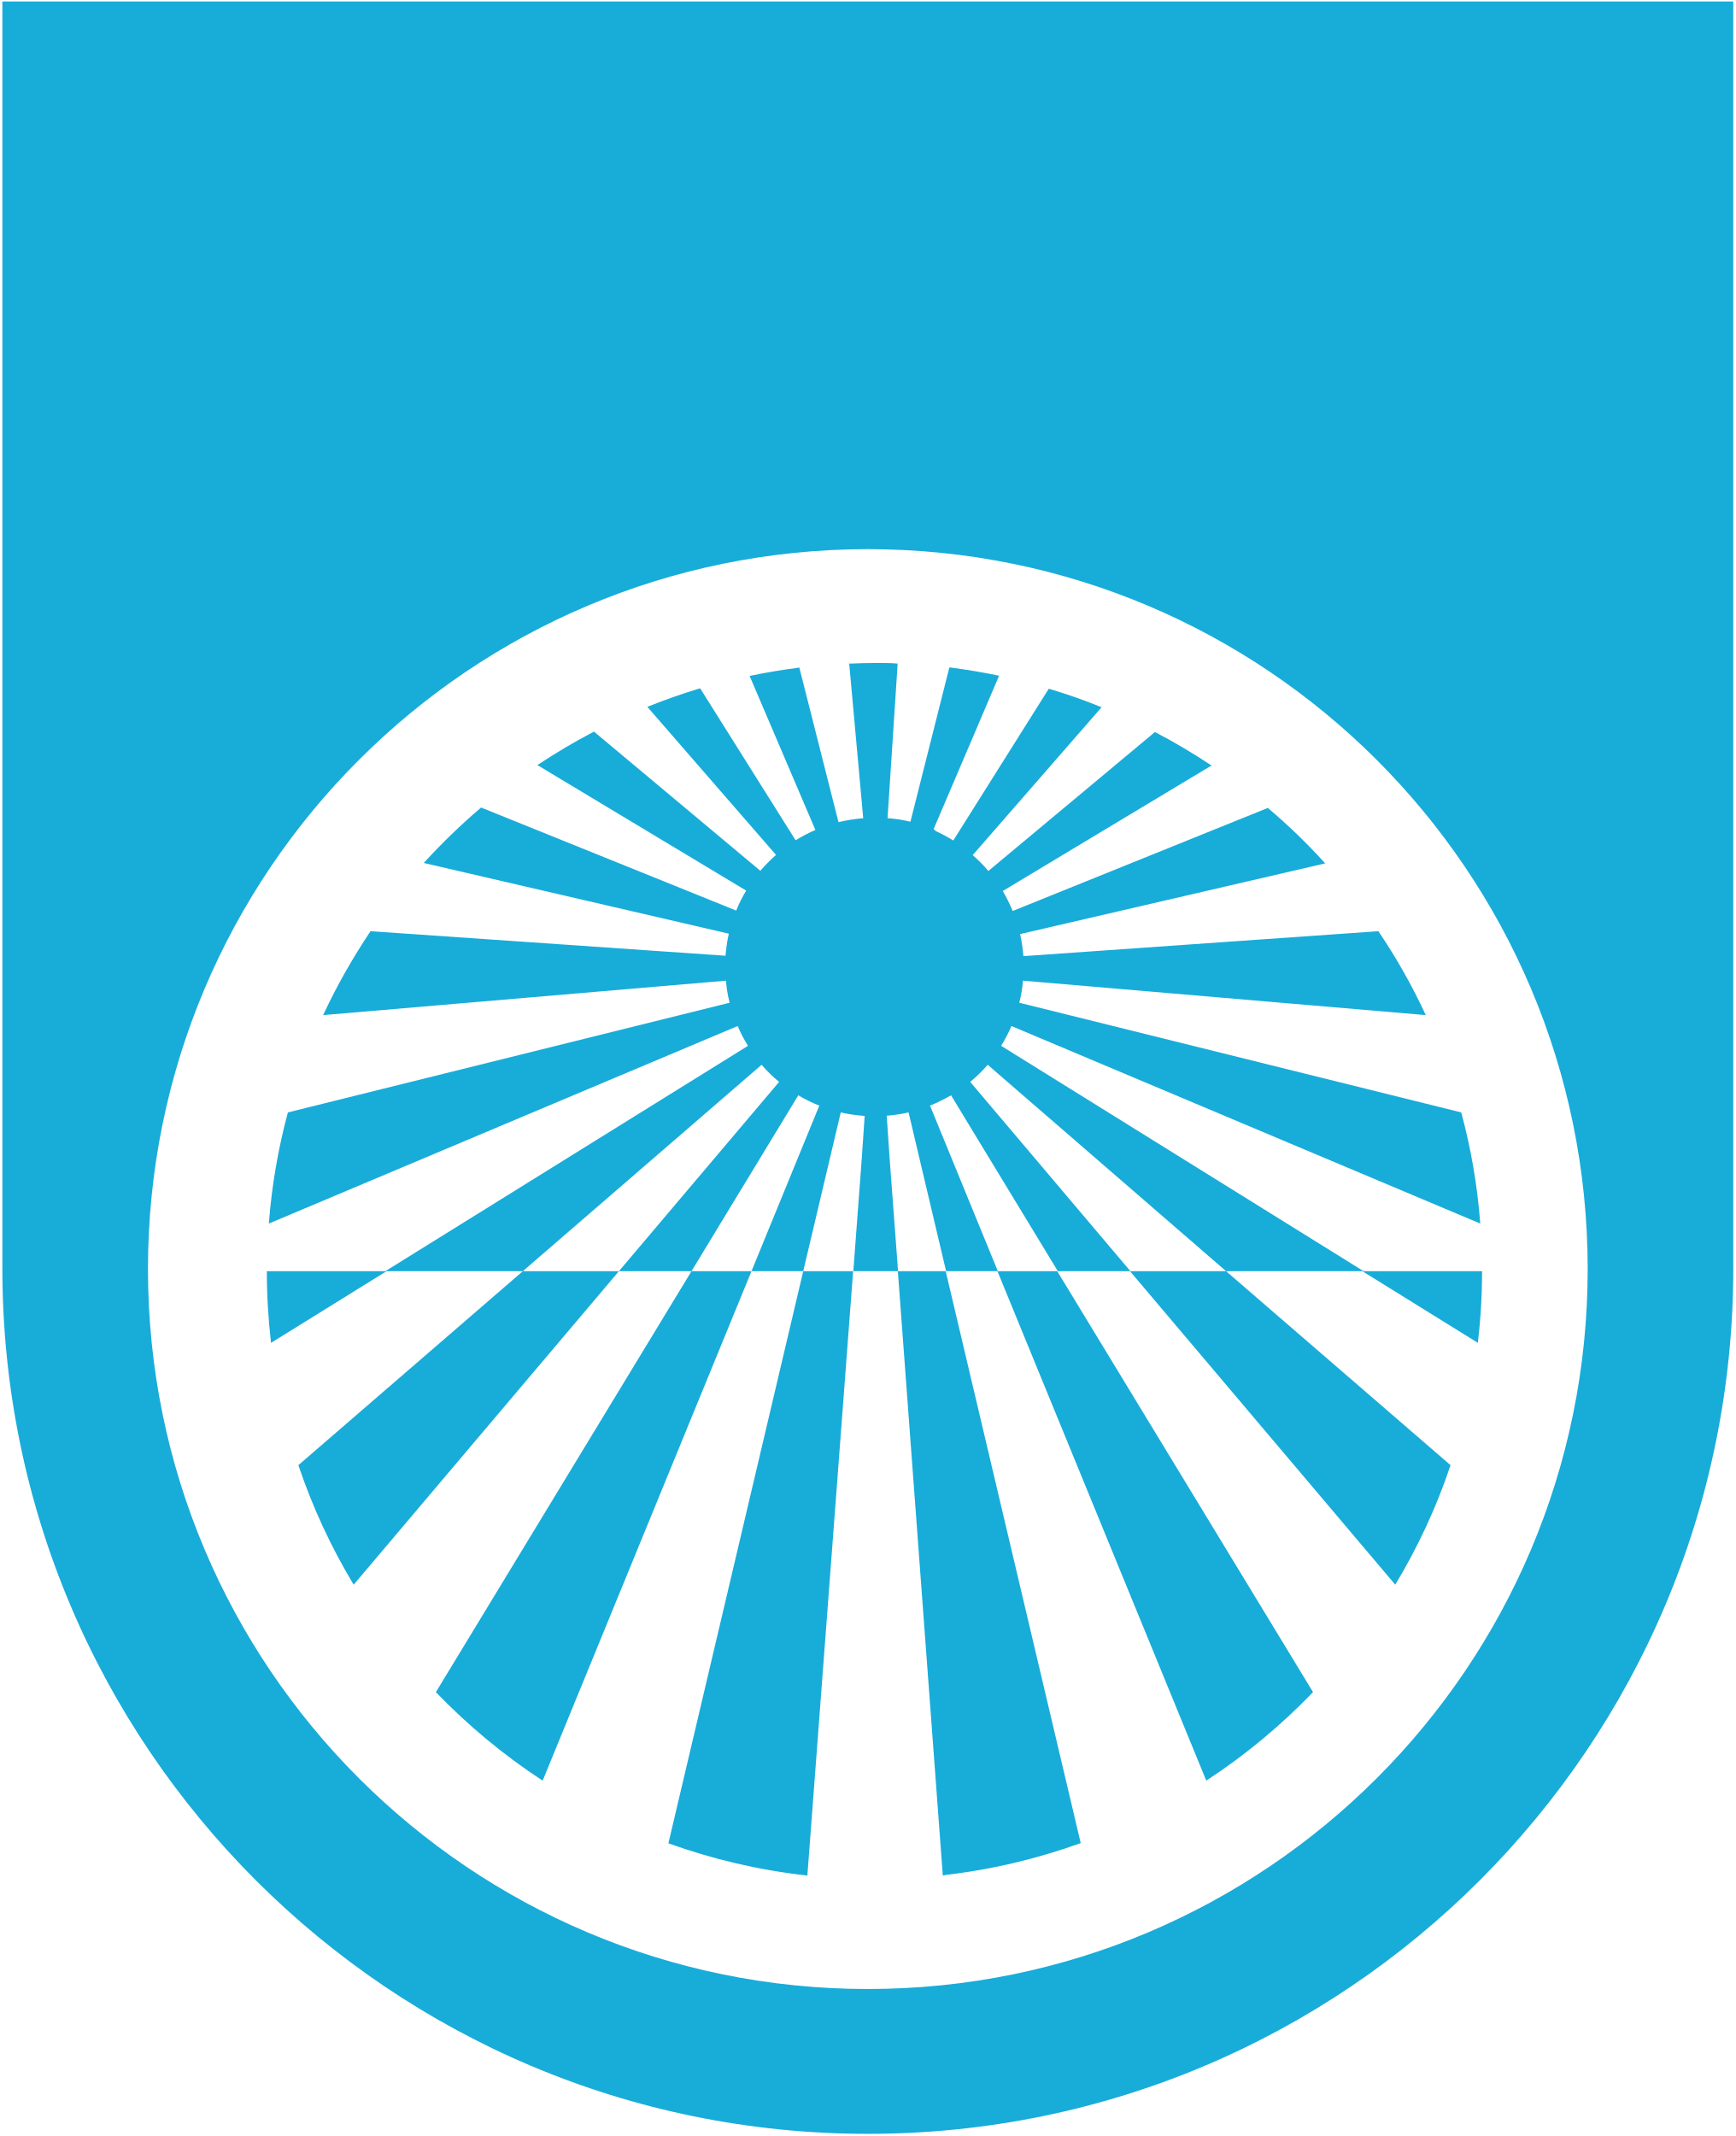
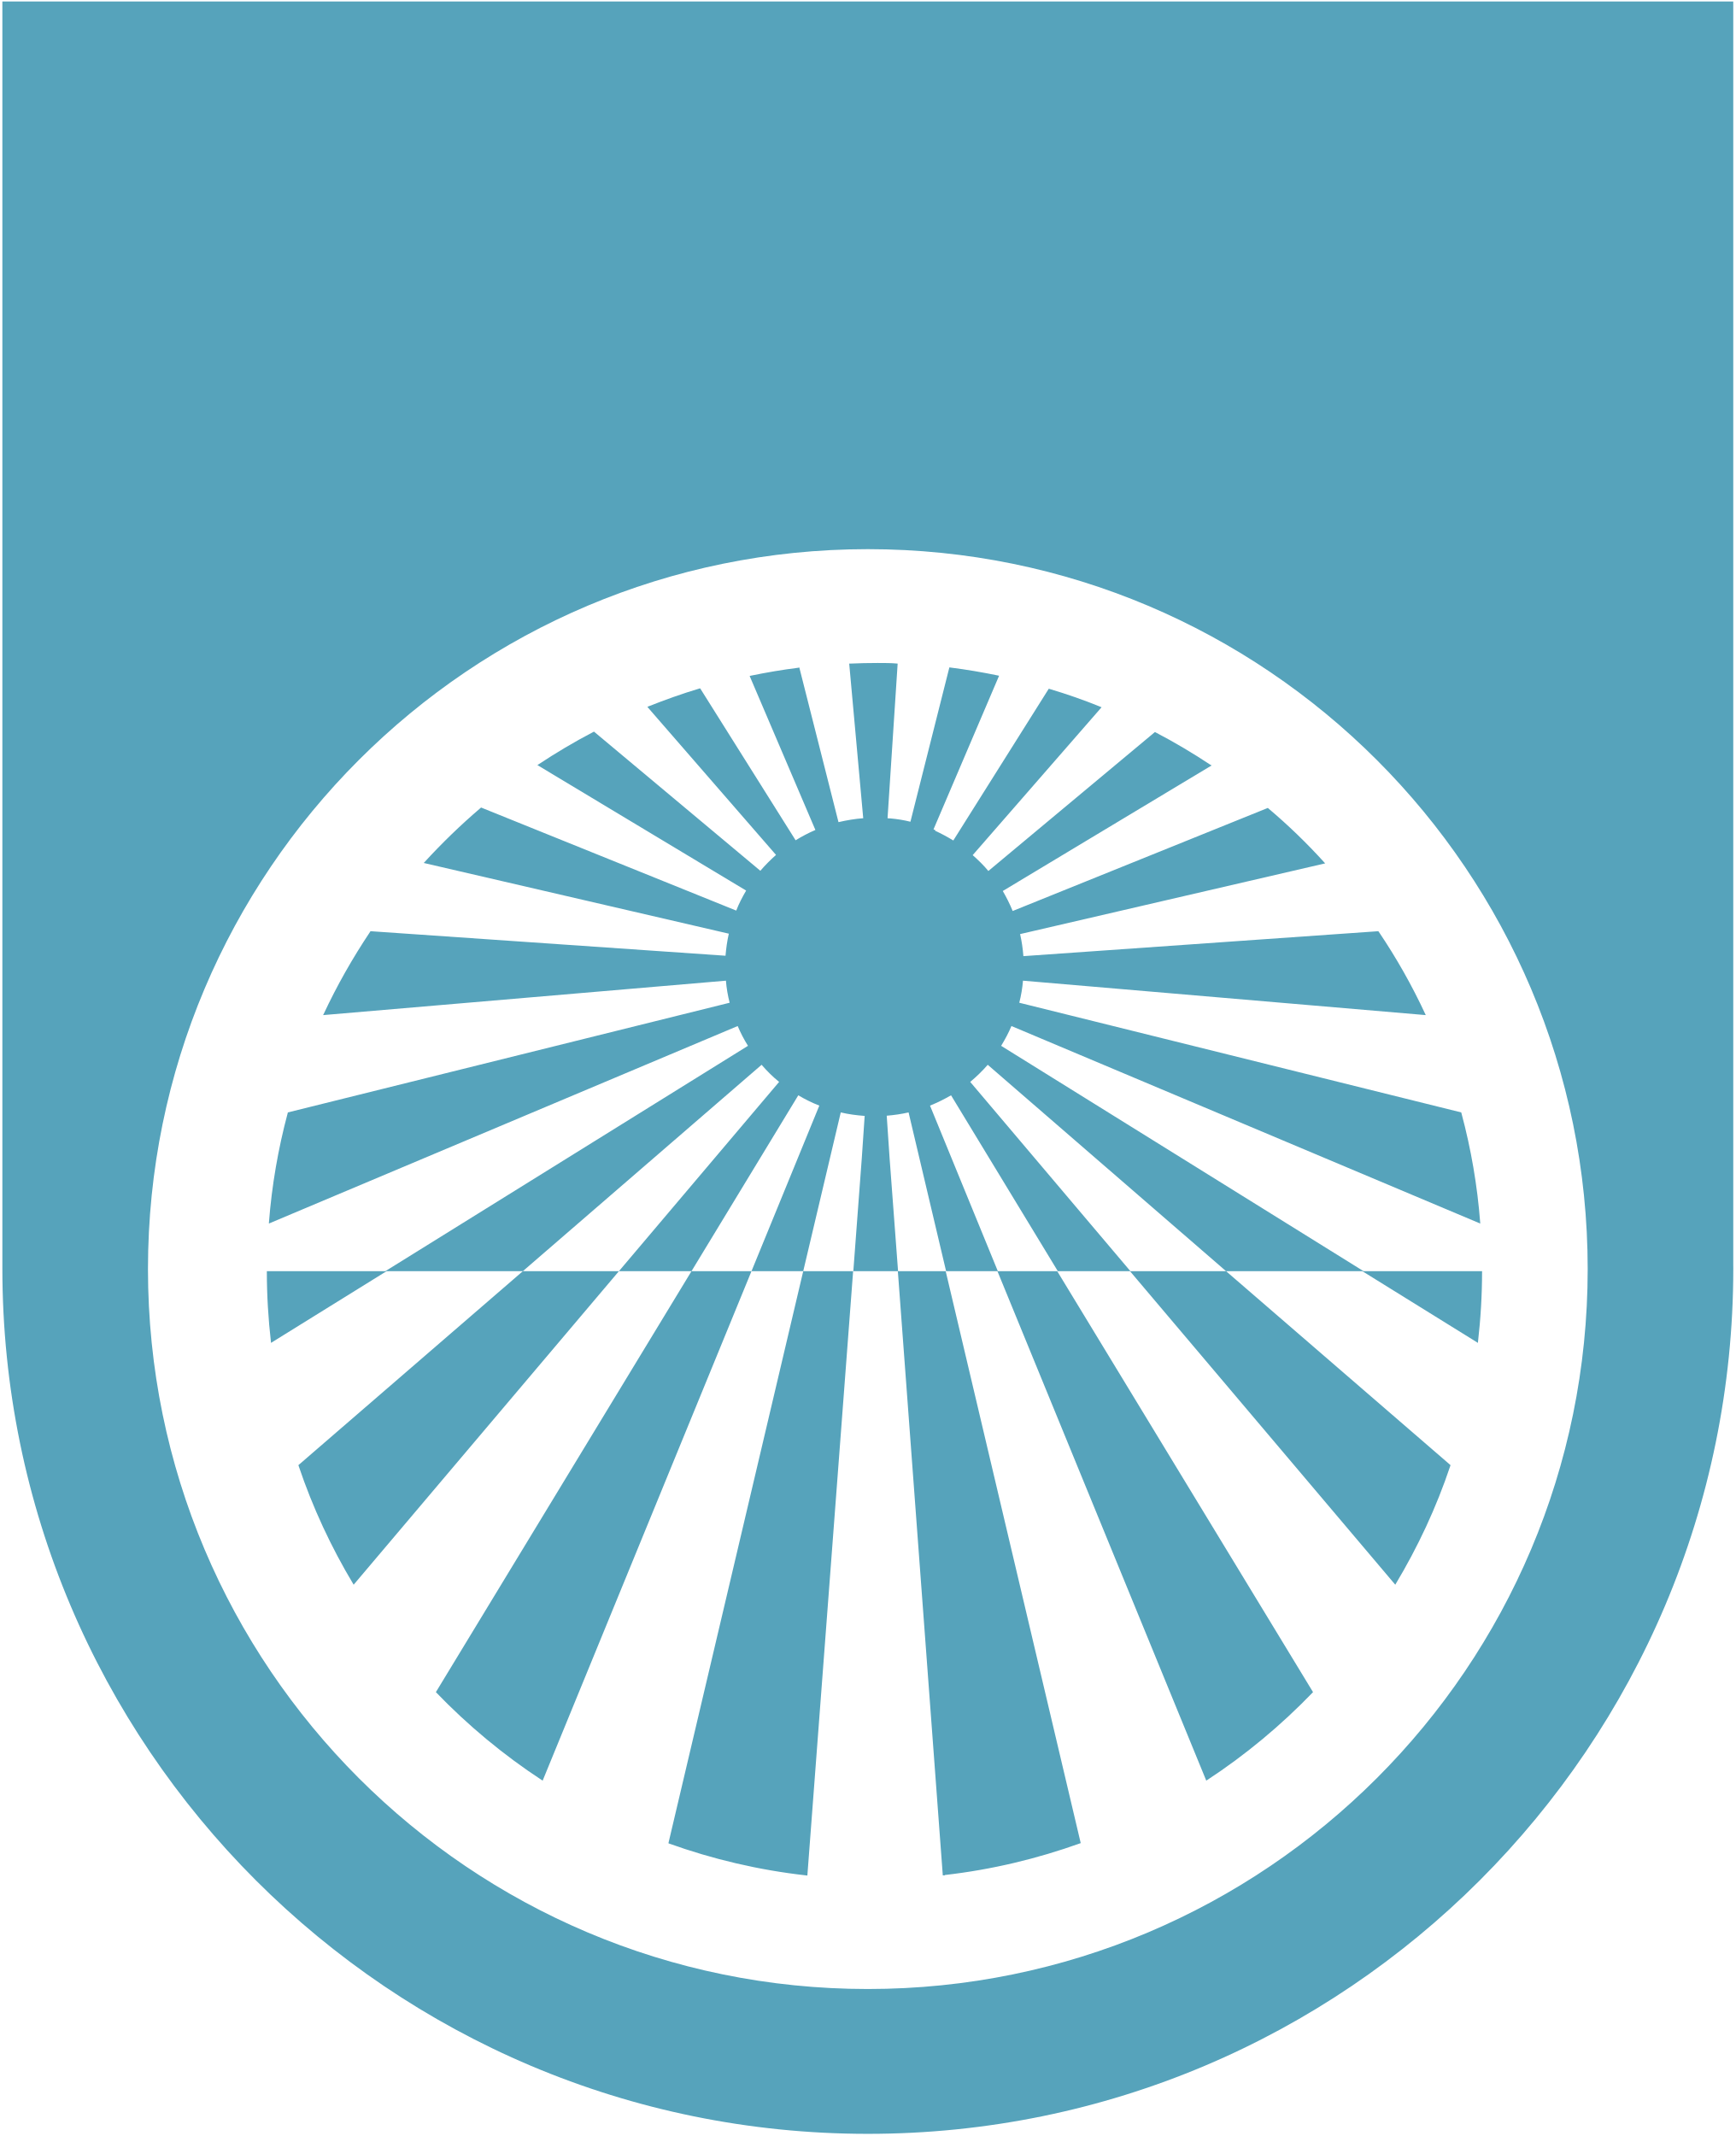
<svg xmlns="http://www.w3.org/2000/svg" width="720" height="886" viewBox="0 0 720 886">
-   <path id="Okinawa-Ocean-Expo-75" fill="#18acd9" stroke="none" d="M 360 885.105 C 161.721 885.105 0.982 724.367 0.982 526.088 C 0.982 525.617 0.996 525.13 0.982 524.66 L 0.982 0.625 L 719.004 0.625 L 719.004 524.66 C 719.004 525.13 719.018 525.603 719.018 526.088 C 719.018 724.367 558.279 885.105 360 885.105 Z M 360 825.029 C 524.923 825.029 658.619 691.331 658.619 526.408 C 658.619 361.485 524.923 227.787 360 227.787 C 195.077 227.787 61.381 361.485 61.381 526.408 C 61.381 691.331 195.077 825.029 360 825.029 Z M 334.914 778 C 334.743 777.914 334.657 777.914 334.486 777.914 C 314.647 775.691 295.578 771.159 277.449 764.66 C 277.364 764.575 277.363 764.574 277.277 764.574 L 333.203 527.27 L 333.631 527.27 L 353.9 527.27 L 334.914 778 Z M 333.203 527.27 L 311.74 527.27 L 339.875 458.6 C 336.796 457.402 333.889 455.949 331.152 454.324 L 286.855 527.27 L 256.754 527.27 L 323.199 448.766 C 320.548 446.628 318.153 444.233 315.93 441.668 L 216.902 527.27 L 160.377 527.27 L 112.404 557.027 L 112.404 556.773 C 111.293 547.11 110.693 537.275 110.693 527.27 L 159.865 527.27 L 310.287 433.801 C 308.662 431.235 307.209 428.414 306.012 425.592 L 111.549 507.514 L 111.549 507.26 C 112.746 491.696 115.396 476.472 119.33 461.764 C 119.33 461.593 119.416 461.509 119.416 461.424 L 302.676 415.928 C 301.906 412.935 301.391 409.943 301.135 406.779 L 134.041 421.059 C 134.127 420.888 134.125 420.802 134.211 420.717 C 139.769 408.83 146.268 397.37 153.537 386.51 C 153.537 386.424 153.623 386.341 153.709 386.256 L 300.965 396.432 C 301.221 393.353 301.65 390.274 302.334 387.281 L 175.771 357.949 L 176.027 357.693 C 183.296 349.74 191.078 342.213 199.287 335.201 L 199.545 334.945 L 305.412 377.703 C 306.524 374.796 307.978 372.059 309.518 369.408 L 222.889 317.33 C 223.06 317.33 223.147 317.244 223.232 317.158 C 230.587 312.284 238.197 307.753 246.064 303.648 C 246.15 303.563 246.321 303.562 246.406 303.477 L 315.418 361.199 C 317.385 358.89 319.607 356.668 321.916 354.615 L 268.555 293.213 C 268.64 293.127 268.811 293.128 268.896 293.043 C 275.823 290.306 282.922 287.739 290.105 285.602 C 290.191 285.602 290.36 285.518 290.445 285.518 L 330.041 348.543 C 332.692 346.918 335.428 345.465 338.25 344.268 L 310.971 280.387 C 311.056 280.387 311.227 280.301 311.312 280.301 C 317.897 278.933 324.483 277.82 331.238 276.965 C 331.324 276.879 331.495 276.881 331.58 276.881 L 347.828 341.018 C 351.163 340.248 354.584 339.649 358.09 339.393 L 352.273 275.256 L 352.617 275.256 C 356.38 275.085 360.228 275 364.076 275 C 366.898 275 369.635 274.999 372.371 275.256 L 368.18 339.393 C 368.436 339.393 368.693 339.477 368.949 339.477 L 369.377 339.477 C 372.199 339.733 374.935 340.164 377.672 340.848 L 393.834 276.795 C 393.919 276.88 394.092 276.881 394.178 276.881 C 400.933 277.736 407.519 278.849 414.104 280.217 C 414.189 280.217 414.358 280.301 414.443 280.301 L 387.25 344.01 C 387.421 344.095 387.508 344.094 387.594 344.18 C 387.765 344.265 387.849 344.266 388.02 344.352 L 387.934 344.607 C 390.585 345.805 393.065 347.175 395.459 348.629 L 435.055 285.689 C 435.14 285.689 435.309 285.775 435.395 285.775 C 442.578 287.913 449.677 290.391 456.604 293.213 C 456.689 293.298 456.86 293.301 456.945 293.387 L 403.498 354.699 C 405.807 356.752 408.031 358.889 409.998 361.283 L 479.094 303.648 C 479.179 303.734 479.35 303.733 479.436 303.818 C 487.303 307.923 494.913 312.456 502.268 317.33 C 502.439 317.33 502.526 317.414 502.611 317.5 L 415.982 369.58 C 417.522 372.231 418.891 374.966 420.088 377.873 L 525.955 335.117 L 526.213 335.373 C 534.422 342.3 542.204 349.825 549.473 357.863 L 549.729 358.121 L 423.166 387.453 C 423.85 390.446 424.279 393.438 424.535 396.602 L 571.791 386.256 C 571.791 386.341 571.877 386.424 571.963 386.51 C 579.232 397.285 585.731 408.745 591.289 420.717 C 591.375 420.888 591.373 420.973 591.459 421.059 L 424.365 406.779 C 424.109 409.858 423.594 412.935 422.824 415.928 L 606.17 461.424 C 606.17 461.595 606.254 461.678 606.254 461.764 C 610.257 476.653 612.864 491.886 614.037 507.26 L 614.037 507.514 L 419.574 425.592 C 418.377 428.414 416.924 431.15 415.299 433.801 L 565.635 527.27 L 614.807 527.27 C 614.807 537.275 614.207 547.11 613.096 556.773 L 613.096 557.027 L 565.123 527.27 L 508.598 527.27 L 409.74 441.668 C 407.517 444.233 405.036 446.628 402.471 448.766 L 468.918 527.27 L 469.174 527.27 L 508.598 527.27 L 601.723 607.74 C 601.723 607.826 601.637 607.909 601.637 607.994 C 595.822 625.354 588.126 641.773 578.891 657.166 C 578.891 657.252 578.805 657.252 578.805 657.338 L 468.746 527.27 L 438.814 527.27 L 394.52 454.324 C 391.698 455.949 388.788 457.402 385.795 458.6 L 413.93 527.27 L 438.559 527.27 L 544.684 701.891 C 531.429 715.659 516.635 727.974 500.559 738.492 C 500.473 738.492 500.472 738.578 500.387 738.578 L 413.76 527.27 L 392.467 527.27 L 376.904 461.424 C 373.911 462.108 370.916 462.534 367.838 462.791 L 369.035 480.492 L 372.541 527.27 L 373.311 527.27 L 392.297 527.27 L 448.309 764.488 C 448.223 764.574 448.222 764.574 448.137 764.574 C 430.264 770.988 411.451 775.519 391.953 777.742 L 391.953 777.83 C 391.782 777.916 391.696 777.914 391.525 777.914 L 391.525 777.83 C 391.354 777.916 391.269 777.914 391.098 777.914 L 372.455 527.27 L 353.984 527.27 L 357.49 480.492 L 358.688 462.877 C 355.267 462.62 352.019 462.193 348.77 461.424 L 333.203 527.27 Z M 216.902 527.27 L 217.418 527.27 L 256.754 527.27 L 146.695 657.338 C 146.695 657.252 146.609 657.252 146.609 657.166 C 137.374 641.773 129.678 625.268 123.863 607.994 C 123.863 607.909 123.777 607.826 123.777 607.74 L 216.902 527.27 Z M 286.855 527.27 L 311.74 527.27 L 225.113 738.578 C 225.028 738.578 225.027 738.492 224.941 738.492 C 208.865 727.974 194.071 715.659 180.816 701.891 L 286.855 527.27 Z" />
+   <path id="Okinawa-Ocean-Expo-75" fill="#56a3bb" stroke="none" d="M 360 885.105 C 161.721 885.105 0.982 724.367 0.982 526.088 C 0.982 525.617 0.996 525.13 0.982 524.66 L 0.982 0.625 L 719.004 0.625 L 719.004 524.66 C 719.004 525.13 719.018 525.603 719.018 526.088 C 719.018 724.367 558.279 885.105 360 885.105 Z M 360 825.029 C 524.923 825.029 658.619 691.331 658.619 526.408 C 658.619 361.485 524.923 227.787 360 227.787 C 195.077 227.787 61.381 361.485 61.381 526.408 C 61.381 691.331 195.077 825.029 360 825.029 Z M 334.914 778 C 334.743 777.914 334.657 777.914 334.486 777.914 C 314.647 775.691 295.578 771.159 277.449 764.66 C 277.364 764.575 277.363 764.574 277.277 764.574 L 333.203 527.27 L 333.631 527.27 L 353.9 527.27 L 334.914 778 Z M 333.203 527.27 L 311.74 527.27 L 339.875 458.6 C 336.796 457.402 333.889 455.949 331.152 454.324 L 286.855 527.27 L 256.754 527.27 L 323.199 448.766 C 320.548 446.628 318.153 444.233 315.93 441.668 L 216.902 527.27 L 160.377 527.27 L 112.404 557.027 L 112.404 556.773 C 111.293 547.11 110.693 537.275 110.693 527.27 L 159.865 527.27 L 310.287 433.801 C 308.662 431.235 307.209 428.414 306.012 425.592 L 111.549 507.514 L 111.549 507.26 C 112.746 491.696 115.396 476.472 119.33 461.764 C 119.33 461.593 119.416 461.509 119.416 461.424 L 302.676 415.928 C 301.906 412.935 301.391 409.943 301.135 406.779 L 134.041 421.059 C 134.127 420.888 134.125 420.802 134.211 420.717 C 139.769 408.83 146.268 397.37 153.537 386.51 C 153.537 386.424 153.623 386.341 153.709 386.256 L 300.965 396.432 C 301.221 393.353 301.65 390.274 302.334 387.281 L 175.771 357.949 L 176.027 357.693 C 183.296 349.74 191.078 342.213 199.287 335.201 L 199.545 334.945 L 305.412 377.703 C 306.524 374.796 307.978 372.059 309.518 369.408 L 222.889 317.33 C 223.06 317.33 223.147 317.244 223.232 317.158 C 230.587 312.284 238.197 307.753 246.064 303.648 C 246.15 303.563 246.321 303.562 246.406 303.477 L 315.418 361.199 C 317.385 358.89 319.607 356.668 321.916 354.615 L 268.555 293.213 C 268.64 293.127 268.811 293.128 268.896 293.043 C 275.823 290.306 282.922 287.739 290.105 285.602 C 290.191 285.602 290.36 285.518 290.445 285.518 L 330.041 348.543 C 332.692 346.918 335.428 345.465 338.25 344.268 L 310.971 280.387 C 311.056 280.387 311.227 280.301 311.312 280.301 C 317.897 278.933 324.483 277.82 331.238 276.965 C 331.324 276.879 331.495 276.881 331.58 276.881 L 347.828 341.018 C 351.163 340.248 354.584 339.649 358.09 339.393 L 352.273 275.256 L 352.617 275.256 C 356.38 275.085 360.228 275 364.076 275 C 366.898 275 369.635 274.999 372.371 275.256 L 368.18 339.393 C 368.436 339.393 368.693 339.477 368.949 339.477 L 369.377 339.477 C 372.199 339.733 374.935 340.164 377.672 340.848 L 393.834 276.795 C 393.919 276.88 394.092 276.881 394.178 276.881 C 400.933 277.736 407.519 278.849 414.104 280.217 C 414.189 280.217 414.358 280.301 414.443 280.301 L 387.25 344.01 C 387.421 344.095 387.508 344.094 387.594 344.18 C 387.765 344.265 387.849 344.266 388.02 344.352 L 387.934 344.607 C 390.585 345.805 393.065 347.175 395.459 348.629 L 435.055 285.689 C 435.14 285.689 435.309 285.775 435.395 285.775 C 442.578 287.913 449.677 290.391 456.604 293.213 C 456.689 293.298 456.86 293.301 456.945 293.387 L 403.498 354.699 C 405.807 356.752 408.031 358.889 409.998 361.283 L 479.094 303.648 C 479.179 303.734 479.35 303.733 479.436 303.818 C 487.303 307.923 494.913 312.456 502.268 317.33 C 502.439 317.33 502.526 317.414 502.611 317.5 L 415.982 369.58 C 417.522 372.231 418.891 374.966 420.088 377.873 L 525.955 335.117 L 526.213 335.373 C 534.422 342.3 542.204 349.825 549.473 357.863 L 549.729 358.121 L 423.166 387.453 C 423.85 390.446 424.279 393.438 424.535 396.602 L 571.791 386.256 C 571.791 386.341 571.877 386.424 571.963 386.51 C 579.232 397.285 585.731 408.745 591.289 420.717 C 591.375 420.888 591.373 420.973 591.459 421.059 L 424.365 406.779 C 424.109 409.858 423.594 412.935 422.824 415.928 L 606.17 461.424 C 606.17 461.595 606.254 461.678 606.254 461.764 C 610.257 476.653 612.864 491.886 614.037 507.26 L 614.037 507.514 L 419.574 425.592 C 418.377 428.414 416.924 431.15 415.299 433.801 L 565.635 527.27 L 614.807 527.27 C 614.807 537.275 614.207 547.11 613.096 556.773 L 613.096 557.027 L 565.123 527.27 L 508.598 527.27 L 409.74 441.668 C 407.517 444.233 405.036 446.628 402.471 448.766 L 468.918 527.27 L 469.174 527.27 L 508.598 527.27 L 601.723 607.74 C 601.723 607.826 601.637 607.909 601.637 607.994 C 595.822 625.354 588.126 641.773 578.891 657.166 C 578.891 657.252 578.805 657.252 578.805 657.338 L 468.746 527.27 L 438.814 527.27 L 394.52 454.324 C 391.698 455.949 388.788 457.402 385.795 458.6 L 413.93 527.27 L 438.559 527.27 L 544.684 701.891 C 531.429 715.659 516.635 727.974 500.559 738.492 C 500.473 738.492 500.472 738.578 500.387 738.578 L 413.76 527.27 L 392.467 527.27 L 376.904 461.424 C 373.911 462.108 370.916 462.534 367.838 462.791 L 369.035 480.492 L 372.541 527.27 L 373.311 527.27 L 392.297 527.27 L 448.309 764.488 C 448.223 764.574 448.222 764.574 448.137 764.574 C 430.264 770.988 411.451 775.519 391.953 777.742 L 391.953 777.83 C 391.782 777.916 391.696 777.914 391.525 777.914 L 391.525 777.83 C 391.354 777.916 391.269 777.914 391.098 777.914 L 372.455 527.27 L 353.984 527.27 L 357.49 480.492 L 358.688 462.877 C 355.267 462.62 352.019 462.193 348.77 461.424 L 333.203 527.27 Z M 216.902 527.27 L 217.418 527.27 L 256.754 527.27 L 146.695 657.338 C 146.695 657.252 146.609 657.252 146.609 657.166 C 137.374 641.773 129.678 625.268 123.863 607.994 C 123.863 607.909 123.777 607.826 123.777 607.74 L 216.902 527.27 Z M 286.855 527.27 L 311.74 527.27 L 225.113 738.578 C 225.028 738.578 225.027 738.492 224.941 738.492 C 208.865 727.974 194.071 715.659 180.816 701.891 L 286.855 527.27 Z" />
</svg>
